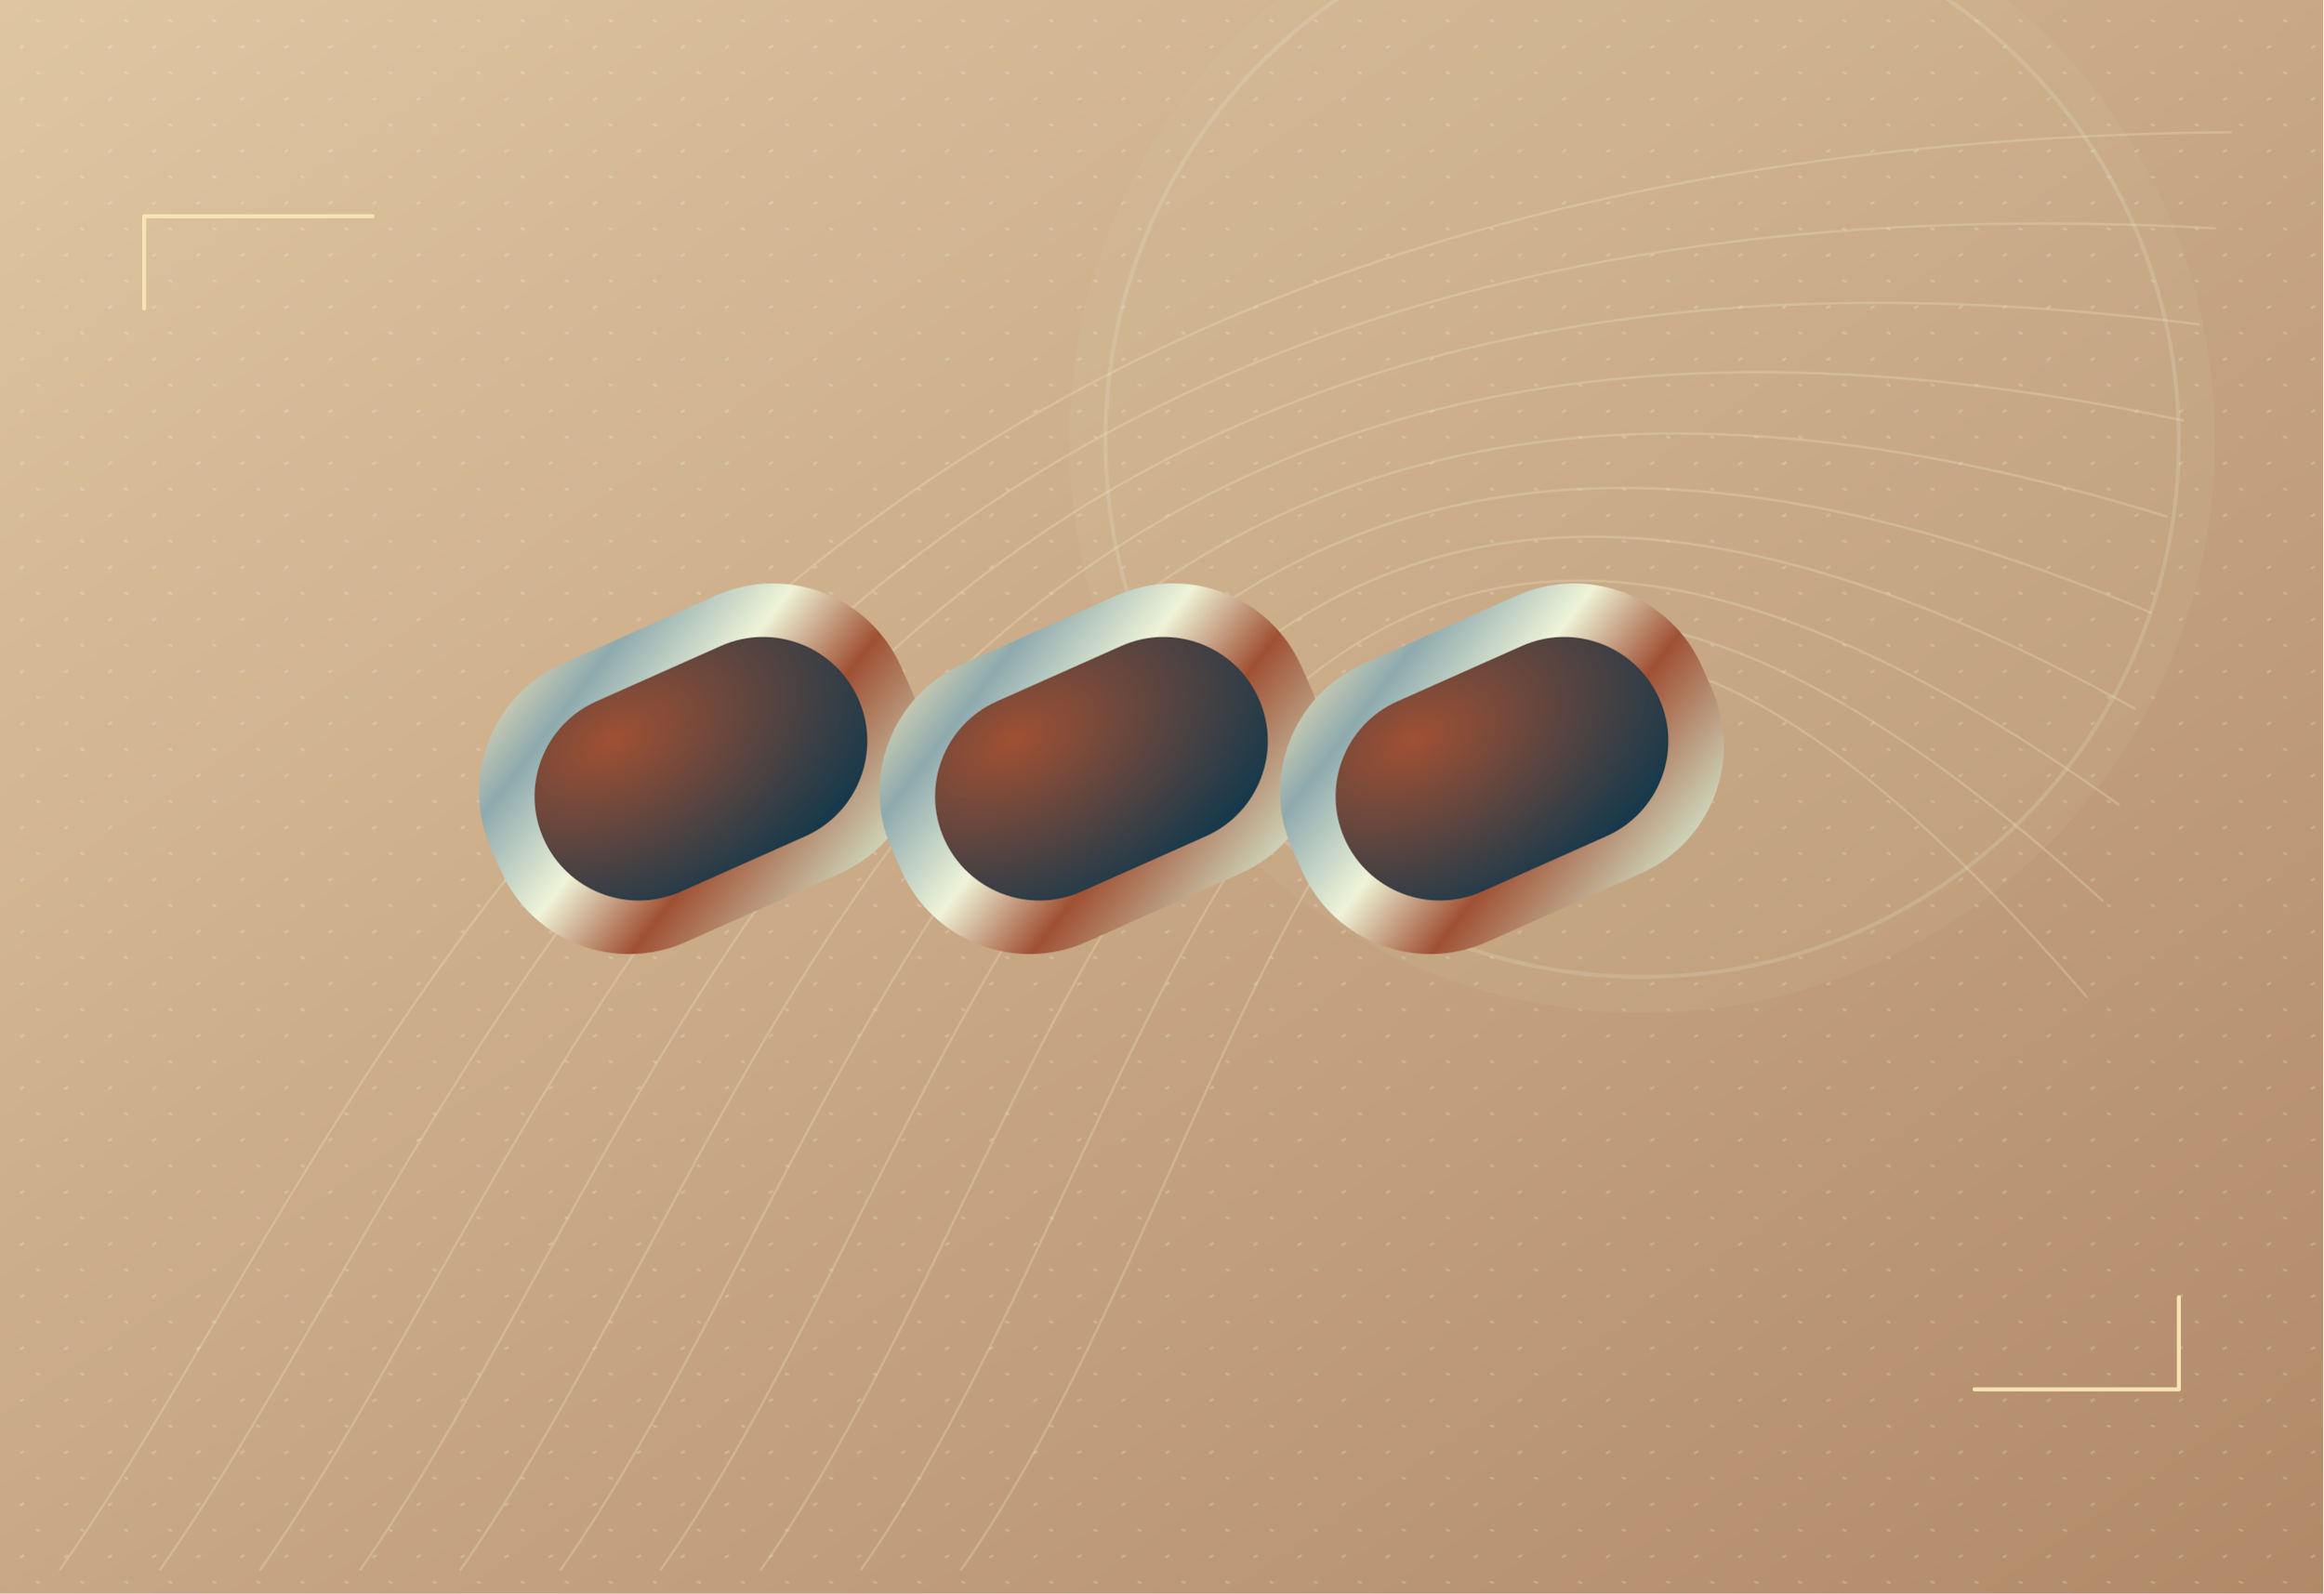
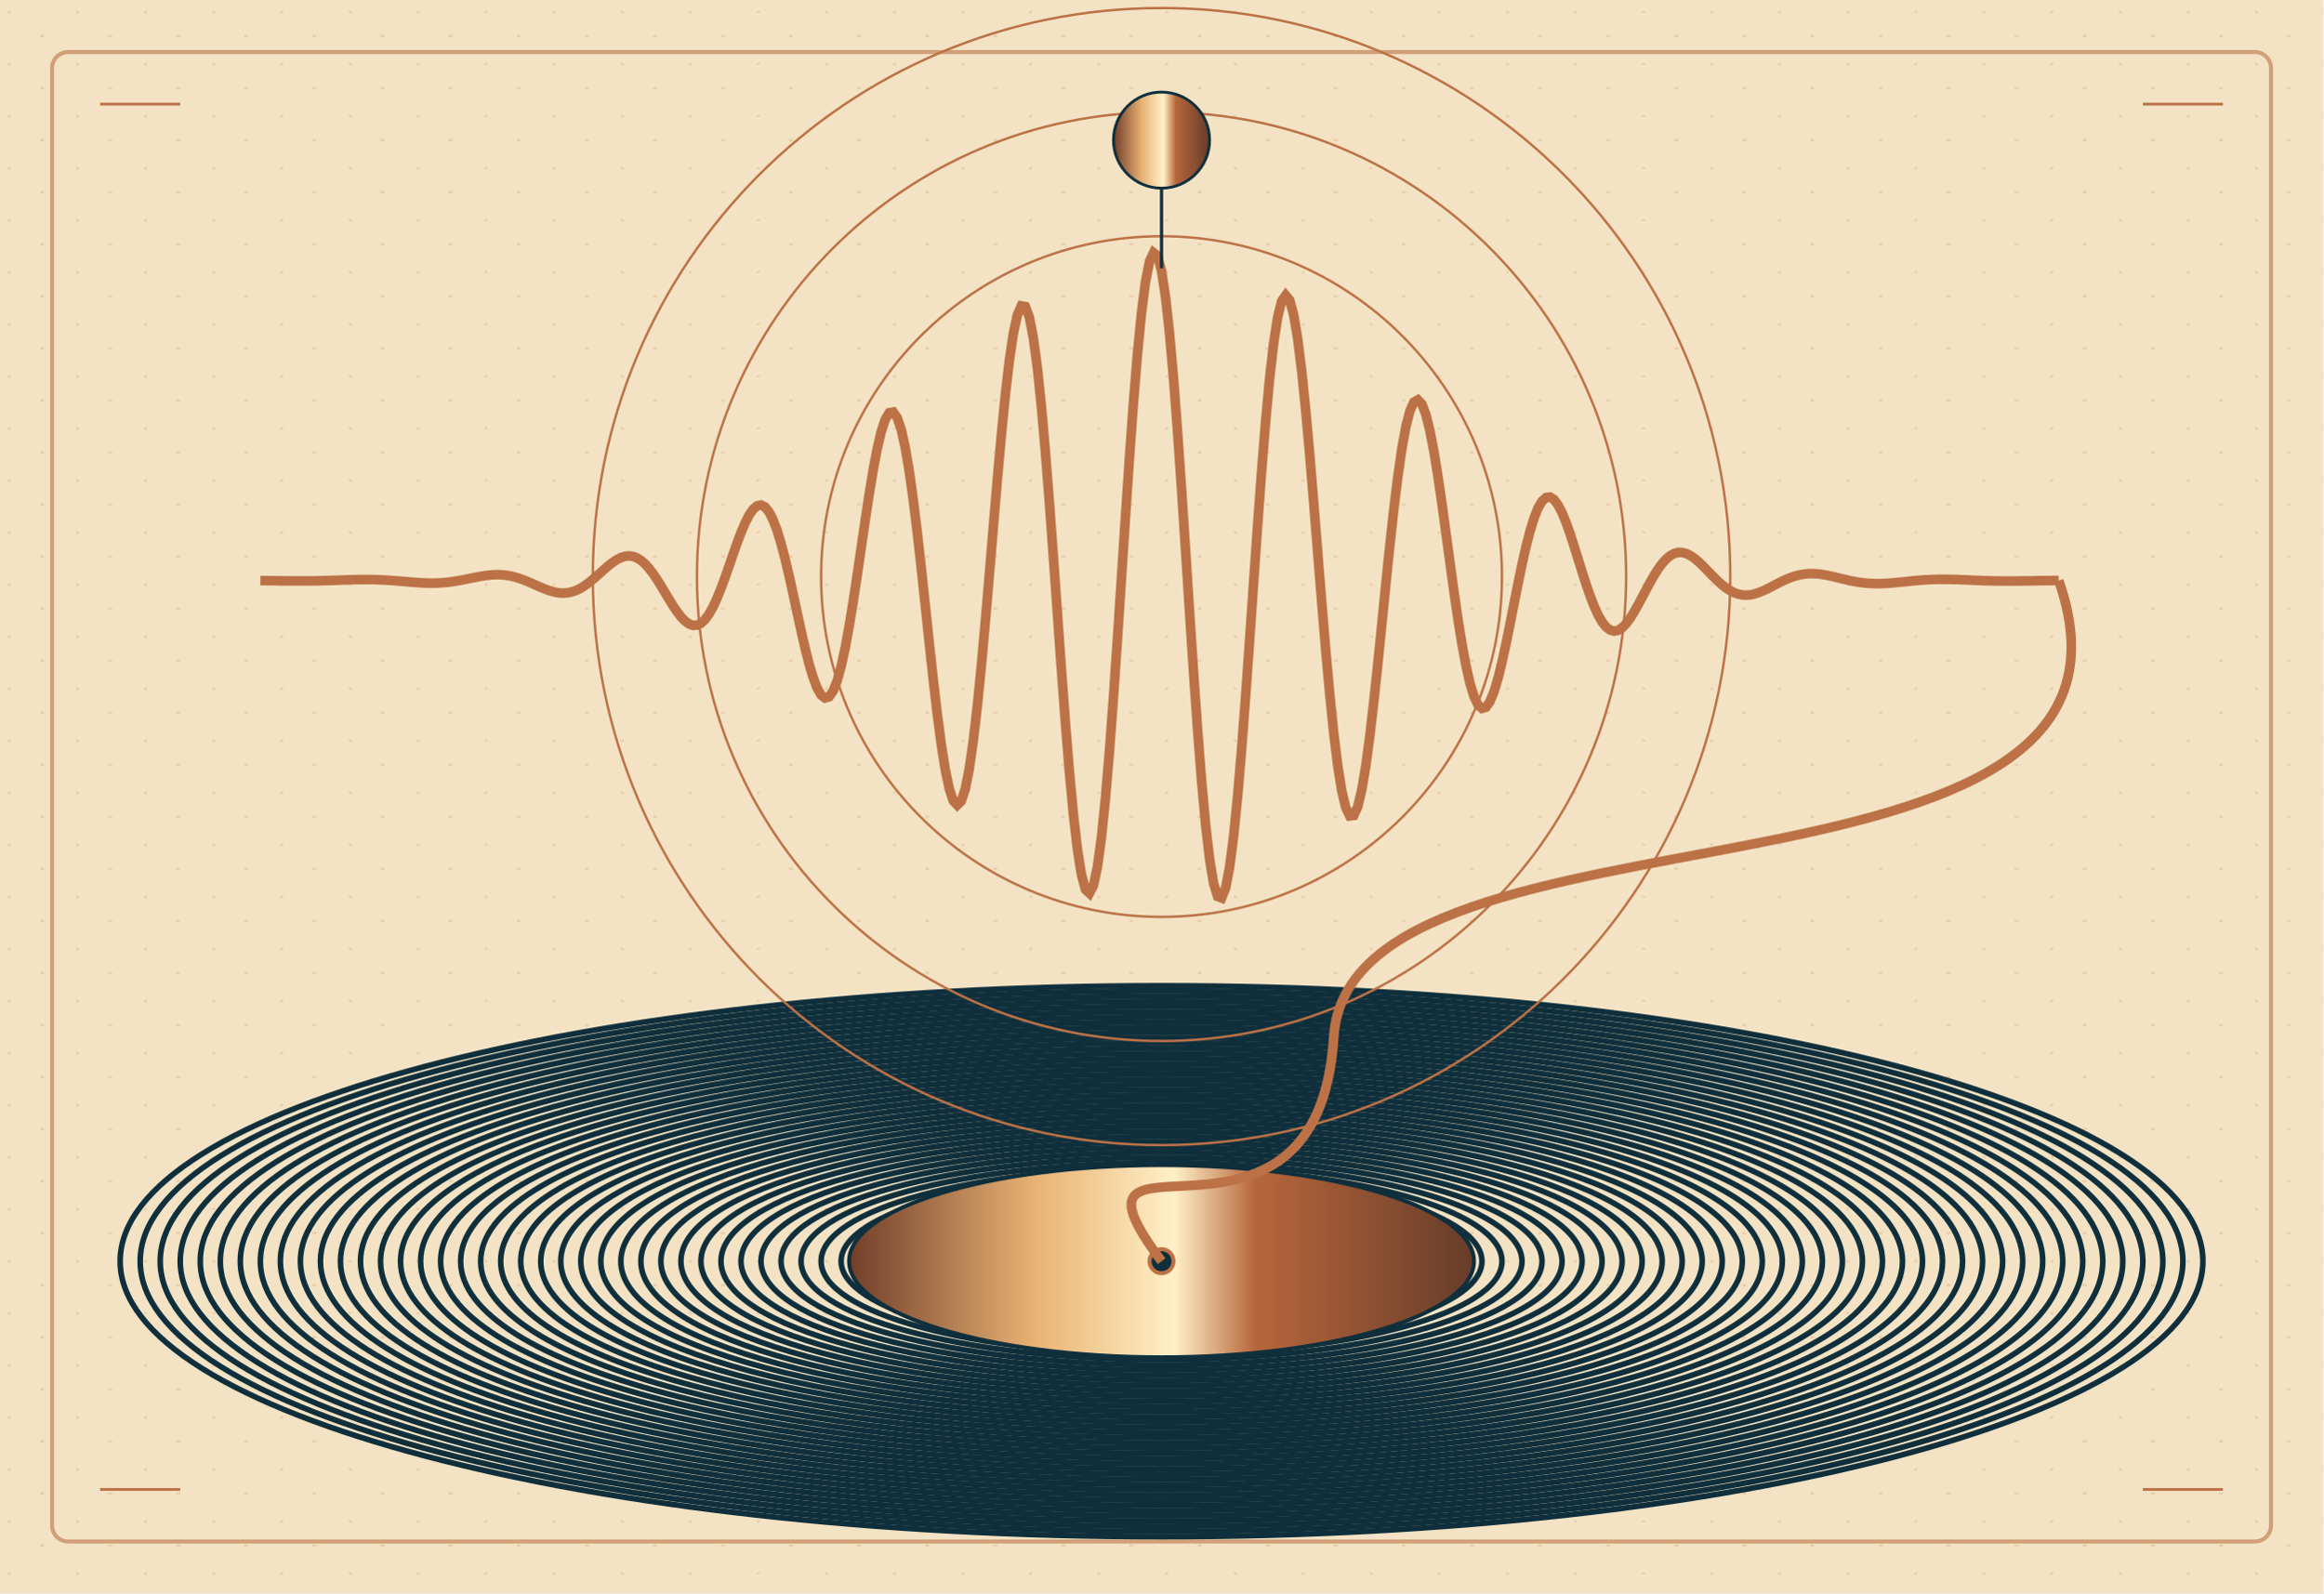
- <svg xmlns="http://www.w3.org/2000/svg" viewBox="25 88 580 398">
+ <svg xmlns="http://www.w3.org/2000/svg" viewBox="0 0 580 398" role="img" aria-labelledby="title">
  <defs>
-     <linearGradient id="bg" x2="1" y2="1">
-       <stop stop-color="#DFC6A2" />
-       <stop offset="1" stop-color="#B18968" />
+     <linearGradient id="metal">
+       <stop stop-color="#713d29" />
+       <stop offset=".3" stop-color="#e9b374" />
+       <stop offset=".52" stop-color="#fff0c7" />
+       <stop offset=".65" stop-color="#b7663b" />
+       <stop offset="1" stop-color="#663c2a" />
    </linearGradient>
-     <linearGradient id="metal" x2=".8" y2="1">
-       <stop stop-color="#FBE7B6" />
-       <stop offset=".22" stop-color="#8EAAAE" />
-       <stop offset=".46" stop-color="#EFF4D8" />
-       <stop offset=".68" stop-color="#A05033" />
-       <stop offset="1" stop-color="#D0DABF" />
+     <linearGradient id="steel">
+       <stop stop-color="#142e35" />
+       <stop offset=".45" stop-color="#bbd6c9" />
+       <stop offset=".6" stop-color="#f5edcc" />
+       <stop offset="1" stop-color="#30515a" />
    </linearGradient>
-     <radialGradient id="enamel" cx=".3" cy=".2" r=".9">
-       <stop stop-color="#A05033" />
-       <stop offset="1" stop-color="#17394B" />
-     </radialGradient>
-     <linearGradient id="foil" x2="1" y2="1">
-       <stop stop-color="#E9C276" />
-       <stop offset=".32" stop-color="#B7E7D2" />
-       <stop offset=".58" stop-color="#94A6E9" />
-       <stop offset=".8" stop-color="#E6B0C4" />
-       <stop offset="1" stop-color="#F0D397" />
-     </linearGradient>
-     <pattern id="grain" width="11" height="13" patternUnits="userSpaceOnUse">
-       <path d="M1 2l1 .4M8 9l1-.6" stroke="#fff" stroke-width=".6" opacity=".2" />
+     <pattern id="paper" width="17" height="13" patternUnits="userSpaceOnUse">
+       <path d="M2 3h.7M10 9h1" stroke="#bc7246" stroke-opacity=".18" stroke-width=".6" />
    </pattern>
  </defs>
-   <rect x="25" y="88" width="580" height="398" rx="0" fill="url(#bg)" />
-   <rect x="25" y="88" width="580" height="398" rx="0" fill="url(#grain)" />
-   <path d="M40 480C123 362 192 125 582 121" fill="none" stroke="#F5E9C644" stroke-width="0.6" stroke-linecap="round" stroke-linejoin="round" />
-   <path d="M65 480C148 362 211 125 578 145" fill="none" stroke="#F5E9C644" stroke-width="0.6" stroke-linecap="round" stroke-linejoin="round" />
-   <path d="M90 480C173 362 230 125 574 169" fill="none" stroke="#F5E9C644" stroke-width="0.6" stroke-linecap="round" stroke-linejoin="round" />
-   <path d="M115 480C198 362 249 125 570 193" fill="none" stroke="#F5E9C644" stroke-width="0.6" stroke-linecap="round" stroke-linejoin="round" />
-   <path d="M140 480C223 362 268 125 566 217" fill="none" stroke="#F5E9C644" stroke-width="0.6" stroke-linecap="round" stroke-linejoin="round" />
-   <path d="M165 480C248 362 287 125 562 241" fill="none" stroke="#F5E9C644" stroke-width="0.6" stroke-linecap="round" stroke-linejoin="round" />
-   <path d="M190 480C273 362 306 125 558 265" fill="none" stroke="#F5E9C644" stroke-width="0.6" stroke-linecap="round" stroke-linejoin="round" />
-   <path d="M215 480C298 362 325 125 554 289" fill="none" stroke="#F5E9C644" stroke-width="0.6" stroke-linecap="round" stroke-linejoin="round" />
-   <path d="M240 480C323 362 344 125 550 313" fill="none" stroke="#F5E9C644" stroke-width="0.6" stroke-linecap="round" stroke-linejoin="round" />
-   <path d="M265 480C348 362 363 125 546 337" fill="none" stroke="#F5E9C644" stroke-width="0.6" stroke-linecap="round" stroke-linejoin="round" />
-   <circle cx="435" cy="198" r="143" fill="#E3E9C412" stroke="none" stroke-width="3" />
-   <circle cx="435" cy="198" r="134" fill="none" stroke="#E6EED333" stroke-width="1" />
-   <g transform="rotate(-24 200 280)">
-     <rect x="144" y="242" width="112" height="76" rx="35" fill="url(#metal)" />
-     <rect x="157" y="254" width="86" height="52" rx="26" fill="url(#enamel)" />
-   </g>
-   <g transform="rotate(-24 300 280)">
-     <rect x="244" y="242" width="112" height="76" rx="35" fill="url(#metal)" />
-     <rect x="257" y="254" width="86" height="52" rx="26" fill="url(#enamel)" />
-   </g>
-   <g transform="rotate(-24 400 280)">
-     <rect x="344" y="242" width="112" height="76" rx="35" fill="url(#metal)" />
-     <rect x="357" y="254" width="86" height="52" rx="26" fill="url(#enamel)" />
-   </g>
-   <path d="M61 142H118M61 142V165M569 435H518M569 435V412" fill="none" stroke="#F7E4B5" stroke-width="1" stroke-linecap="round" stroke-linejoin="round" />
+   <rect width="580" height="398" fill="#f3e3c4" />
+   <rect x="13" y="13" width="554" height="372" rx="4" fill="none" stroke="#bc7246" stroke-opacity=".6" />
+   <path d="M25 26h20M25 372h20" stroke="#bc7246" stroke-width="0.7" fill="none" />
+   <path d="M535 26h20M535 372h20" stroke="#bc7246" stroke-width="0.7" fill="none" />
+   <rect width="580" height="398" fill="url(#paper)" />
+   <ellipse cx="290" cy="315" rx="80" ry="22.0" fill="none" stroke="#102f3c" stroke-width="1.4" />
+   <ellipse cx="290" cy="315" rx="85" ry="23.3" fill="none" stroke="#102f3c" stroke-width="1.4" />
+   <ellipse cx="290" cy="315" rx="90" ry="24.6" fill="none" stroke="#102f3c" stroke-width="1.4" />
+   <ellipse cx="290" cy="315" rx="95" ry="25.9" fill="none" stroke="#102f3c" stroke-width="1.4" />
+   <ellipse cx="290" cy="315" rx="100" ry="27.2" fill="none" stroke="#102f3c" stroke-width="1.4" />
+   <ellipse cx="290" cy="315" rx="105" ry="28.5" fill="none" stroke="#102f3c" stroke-width="1.4" />
+   <ellipse cx="290" cy="315" rx="110" ry="29.8" fill="none" stroke="#102f3c" stroke-width="1.4" />
+   <ellipse cx="290" cy="315" rx="115" ry="31.1" fill="none" stroke="#102f3c" stroke-width="1.4" />
+   <ellipse cx="290" cy="315" rx="120" ry="32.4" fill="none" stroke="#102f3c" stroke-width="1.4" />
+   <ellipse cx="290" cy="315" rx="125" ry="33.7" fill="none" stroke="#102f3c" stroke-width="1.4" />
+   <ellipse cx="290" cy="315" rx="130" ry="35.0" fill="none" stroke="#102f3c" stroke-width="1.4" />
+   <ellipse cx="290" cy="315" rx="135" ry="36.3" fill="none" stroke="#102f3c" stroke-width="1.4" />
+   <ellipse cx="290" cy="315" rx="140" ry="37.6" fill="none" stroke="#102f3c" stroke-width="1.4" />
+   <ellipse cx="290" cy="315" rx="145" ry="38.9" fill="none" stroke="#102f3c" stroke-width="1.4" />
+   <ellipse cx="290" cy="315" rx="150" ry="40.2" fill="none" stroke="#102f3c" stroke-width="1.4" />
+   <ellipse cx="290" cy="315" rx="155" ry="41.5" fill="none" stroke="#102f3c" stroke-width="1.4" />
+   <ellipse cx="290" cy="315" rx="160" ry="42.8" fill="none" stroke="#102f3c" stroke-width="1.4" />
+   <ellipse cx="290" cy="315" rx="165" ry="44.1" fill="none" stroke="#102f3c" stroke-width="1.4" />
+   <ellipse cx="290" cy="315" rx="170" ry="45.4" fill="none" stroke="#102f3c" stroke-width="1.4" />
+   <ellipse cx="290" cy="315" rx="175" ry="46.7" fill="none" stroke="#102f3c" stroke-width="1.4" />
+   <ellipse cx="290" cy="315" rx="180" ry="48.0" fill="none" stroke="#102f3c" stroke-width="1.4" />
+   <ellipse cx="290" cy="315" rx="185" ry="49.3" fill="none" stroke="#102f3c" stroke-width="1.4" />
+   <ellipse cx="290" cy="315" rx="190" ry="50.6" fill="none" stroke="#102f3c" stroke-width="1.4" />
+   <ellipse cx="290" cy="315" rx="195" ry="51.9" fill="none" stroke="#102f3c" stroke-width="1.4" />
+   <ellipse cx="290" cy="315" rx="200" ry="53.2" fill="none" stroke="#102f3c" stroke-width="1.4" />
+   <ellipse cx="290" cy="315" rx="205" ry="54.5" fill="none" stroke="#102f3c" stroke-width="1.4" />
+   <ellipse cx="290" cy="315" rx="210" ry="55.8" fill="none" stroke="#102f3c" stroke-width="1.4" />
+   <ellipse cx="290" cy="315" rx="215" ry="57.1" fill="none" stroke="#102f3c" stroke-width="1.4" />
+   <ellipse cx="290" cy="315" rx="220" ry="58.4" fill="none" stroke="#102f3c" stroke-width="1.4" />
+   <ellipse cx="290" cy="315" rx="225" ry="59.7" fill="none" stroke="#102f3c" stroke-width="1.4" />
+   <ellipse cx="290" cy="315" rx="230" ry="61.0" fill="none" stroke="#102f3c" stroke-width="1.4" />
+   <ellipse cx="290" cy="315" rx="235" ry="62.3" fill="none" stroke="#102f3c" stroke-width="1.4" />
+   <ellipse cx="290" cy="315" rx="240" ry="63.6" fill="none" stroke="#102f3c" stroke-width="1.4" />
+   <ellipse cx="290" cy="315" rx="245" ry="64.9" fill="none" stroke="#102f3c" stroke-width="1.4" />
+   <ellipse cx="290" cy="315" rx="250" ry="66.2" fill="none" stroke="#102f3c" stroke-width="1.4" />
+   <ellipse cx="290" cy="315" rx="255" ry="67.5" fill="none" stroke="#102f3c" stroke-width="1.4" />
+   <ellipse cx="290" cy="315" rx="260" ry="68.8" fill="none" stroke="#102f3c" stroke-width="1.4" />
+   <ellipse cx="290" cy="315" rx="78" ry="24" fill="url(#metal)" stroke="#102f3c" />
+   <circle cx="290" cy="315" r="3" fill="#102f3c" stroke="#bc7246" stroke-width="1" />
+   <circle cx="290" cy="144" r="85" fill="none" stroke="#bc7246" stroke-width="0.6" />
+   <circle cx="290" cy="144" r="116" fill="none" stroke="#bc7246" stroke-width="0.6" />
+   <circle cx="290" cy="144" r="142" fill="none" stroke="#bc7246" stroke-width="0.6" />
+   <path d="M65.00 145.00L66.00 145.01L67.00 145.02L68.00 145.03L69.00 145.05L70.00 145.06L71.00 145.07L72.00 145.08L73.00 145.09L74.00 145.09L75.00 145.09L76.00 145.09L77.00 145.09L78.00 145.07L79.00 145.06L80.00 145.04L81.00 145.01L82.00 144.99L83.00 144.96L84.00 144.92L85.00 144.89L86.00 144.85L87.00 144.82L88.00 144.79L89.00 144.77L90.00 144.75L91.00 144.75L92.00 144.75L93.00 144.76L94.00 144.78L95.00 144.82L96.00 144.87L97.00 144.93L98.00 144.99L99.00 145.07L100.00 145.16L101.00 145.24L102.00 145.33L103.00 145.41L104.00 145.49L105.00 145.55L106.00 145.60L107.00 145.63L108.00 145.64L109.00 145.62L110.00 145.57L111.00 145.50L112.00 145.39L113.00 145.26L114.00 145.10L115.00 144.93L116.00 144.73L117.00 144.53L118.00 144.33L119.00 144.13L120.00 143.94L121.00 143.78L122.00 143.66L123.00 143.57L124.00 143.53L125.00 143.55L126.00 143.63L127.00 143.77L128.00 143.98L129.00 144.25L130.00 144.57L131.00 144.94L132.00 145.36L133.00 145.79L134.00 146.24L135.00 146.68L136.00 147.09L137.00 147.46L138.00 147.76L139.00 147.99L140.00 148.11L141.00 148.12L142.00 148.01L143.00 147.76L144.00 147.39L145.00 146.89L146.00 146.26L147.00 145.54L148.00 144.73L149.00 143.86L150.00 142.96L151.00 142.07L152.00 141.21L153.00 140.44L154.00 139.78L155.00 139.27L156.00 138.95L157.00 138.84L158.00 138.96L159.00 139.32L160.00 139.94L161.00 140.81L162.00 141.90L163.00 143.20L164.00 144.68L165.00 146.27L166.00 147.94L167.00 149.61L168.00 151.24L169.00 152.73L170.00 154.04L171.00 155.09L172.00 155.82L173.00 156.19L174.00 156.14L175.00 155.67L176.00 154.75L177.00 153.39L178.00 151.61L179.00 149.46L180.00 146.99L181.00 144.29L182.00 141.43L183.00 138.53L184.00 135.69L185.00 133.03L186.00 130.66L187.00 128.69L188.00 127.22L189.00 126.35L190.00 126.13L191.00 126.63L192.00 127.85L193.00 129.81L194.00 132.45L195.00 135.72L196.00 139.53L197.00 143.77L198.00 148.28L199.00 152.92L200.00 157.51L201.00 161.87L202.00 165.83L203.00 169.20L204.00 171.83L205.00 173.58L206.00 174.33L207.00 174.02L208.00 172.60L209.00 170.06L210.00 166.46L211.00 161.88L212.00 156.45L213.00 150.33L214.00 143.74L215.00 136.89L216.00 130.05L217.00 123.46L218.00 117.40L219.00 112.11L220.00 107.84L221.00 104.78L222.00 103.10L223.00 102.91L224.00 104.30L225.00 107.25L226.00 111.74L227.00 117.63L228.00 124.76L229.00 132.91L230.00 141.80L231.00 151.12L232.00 160.55L233.00 169.71L234.00 178.27L235.00 185.88L236.00 192.21L237.00 197.00L238.00 200.00L239.00 201.06L240.00 200.08L241.00 197.03L242.00 191.96L243.00 185.01L244.00 176.40L245.00 166.39L246.00 155.32L247.00 143.59L248.00 131.61L249.00 119.84L250.00 108.70L251.00 98.64L252.00 90.06L253.00 83.30L254.00 78.67L255.00 76.39L256.00 76.57L257.00 79.27L258.00 84.44L259.00 91.93L260.00 101.50L261.00 112.84L262.00 125.54L263.00 139.17L264.00 153.23L265.00 167.19L266.00 180.55L267.00 192.80L268.00 203.47L269.00 212.13L270.00 218.45L271.00 222.16L272.00 223.09L273.00 221.18L274.00 216.48L275.00 209.12L276.00 199.37L277.00 187.55L278.00 174.09L279.00 159.48L280.00 144.25L281.00 128.96L282.00 114.17L283.00 100.43L284.00 88.26L285.00 78.10L286.00 70.35L287.00 65.29L288.00 63.12L289.00 63.91L290.00 67.65L291.00 74.20L292.00 83.31L293.00 94.64L294.00 107.78L295.00 122.24L296.00 137.48L297.00 152.94L298.00 168.05L299.00 182.26L300.00 195.04L301.00 205.94L302.00 214.57L303.00 220.61L304.00 223.89L305.00 224.28L306.00 221.80L307.00 216.57L308.00 208.81L309.00 198.83L310.00 187.01L311.00 173.81L312.00 159.73L313.00 145.30L314.00 131.04L315.00 117.49L316.00 105.13L317.00 94.39L318.00 85.64L319.00 79.17L320.00 75.19L321.00 73.78L322.00 74.97L323.00 78.66L324.00 84.67L325.00 92.74L326.00 102.52L327.00 113.63L328.00 125.64L329.00 138.08L330.00 150.49L331.00 162.42L332.00 173.44L333.00 183.17L334.00 191.29L335.00 197.54L336.00 201.73L337.00 203.78L338.00 203.66L339.00 201.43L340.00 197.23L341.00 191.28L342.00 183.83L343.00 175.21L344.00 165.77L345.00 155.87L346.00 145.89L347.00 136.20L348.00 127.14L349.00 119.02L350.00 112.11L351.00 106.62L352.00 102.70L353.00 100.43L354.00 99.86L355.00 100.92L356.00 103.53L357.00 107.54L358.00 112.73L359.00 118.89L360.00 125.74L361.00 133.02L362.00 140.43L363.00 147.70L364.00 154.57L365.00 160.81L366.00 166.21L367.00 170.62L368.00 173.91L369.00 176.02L370.00 176.92L371.00 176.63L372.00 175.22L373.00 172.78L374.00 169.46L375.00 165.41L376.00 160.83L377.00 155.90L378.00 150.82L379.00 145.79L380.00 140.98L381.00 136.55L382.00 132.67L383.00 129.42L384.00 126.91L385.00 125.19L386.00 124.27L387.00 124.14L388.00 124.78L389.00 126.11L390.00 128.05L391.00 130.48L392.00 133.31L393.00 136.39L394.00 139.60L395.00 142.82L396.00 145.93L397.00 148.82L398.00 151.40L399.00 153.59L400.00 155.33L401.00 156.60L402.00 157.36L403.00 157.63L404.00 157.43L405.00 156.79L406.00 155.77L407.00 154.42L408.00 152.82L409.00 151.04L410.00 149.17L411.00 147.26L412.00 145.41L413.00 143.67L414.00 142.09L415.00 140.73L416.00 139.62L417.00 138.79L418.00 138.24L419.00 137.97L420.00 137.98L421.00 138.24L422.00 138.73L423.00 139.41L424.00 140.24L425.00 141.18L426.00 142.20L427.00 143.23L428.00 144.25L429.00 145.22L430.00 146.11L431.00 146.89L432.00 147.53L433.00 148.04L434.00 148.39L435.00 148.59L436.00 148.64L437.00 148.56L438.00 148.35L439.00 148.04L440.00 147.64L441.00 147.18L442.00 146.68L443.00 146.16L444.00 145.64L445.00 145.14L446.00 144.68L447.00 144.27L448.00 143.93L449.00 143.65L450.00 143.45L451.00 143.32L452.00 143.26L453.00 143.28L454.00 143.35L455.00 143.48L456.00 143.66L457.00 143.86L458.00 144.09L459.00 144.33L460.00 144.58L461.00 144.81L462.00 145.04L463.00 145.23L464.00 145.41L465.00 145.54L466.00 145.65L467.00 145.72L468.00 145.76L469.00 145.77L470.00 145.74L471.00 145.70L472.00 145.63L473.00 145.54L474.00 145.44L475.00 145.34L476.00 145.24L477.00 145.13L478.00 145.03L479.00 144.94L480.00 144.87L481.00 144.80L482.00 144.75L483.00 144.72L484.00 144.69L485.00 144.69L486.00 144.69L487.00 144.71L488.00 144.73L489.00 144.76L490.00 144.80L491.00 144.84L492.00 144.89L493.00 144.93L494.00 144.97L495.00 145.00L496.00 145.04L497.00 145.06L498.00 145.09L499.00 145.10L500.00 145.11L501.00 145.12L502.00 145.12L503.00 145.11L504.00 145.11L505.00 145.09L506.00 145.08L507.00 145.07L508.00 145.05L509.00 145.03L510.00 145.02L511.00 145.01L512.00 144.99L513.00 144.98L514.00 144.97" stroke="#bc7246" stroke-width="2.4" fill="none" />
+   <path d="M514 145C545 233 337 195 333 259S260 275 290 315" stroke="#bc7246" stroke-width="2.4" fill="none" />
+   <circle cx="290" cy="35" r="12" fill="url(#metal)" stroke="#102f3c" stroke-width="0.7" />
+   <path d="M290 47V67" stroke="#102f3c" stroke-width="0.8" fill="none" />
</svg>
